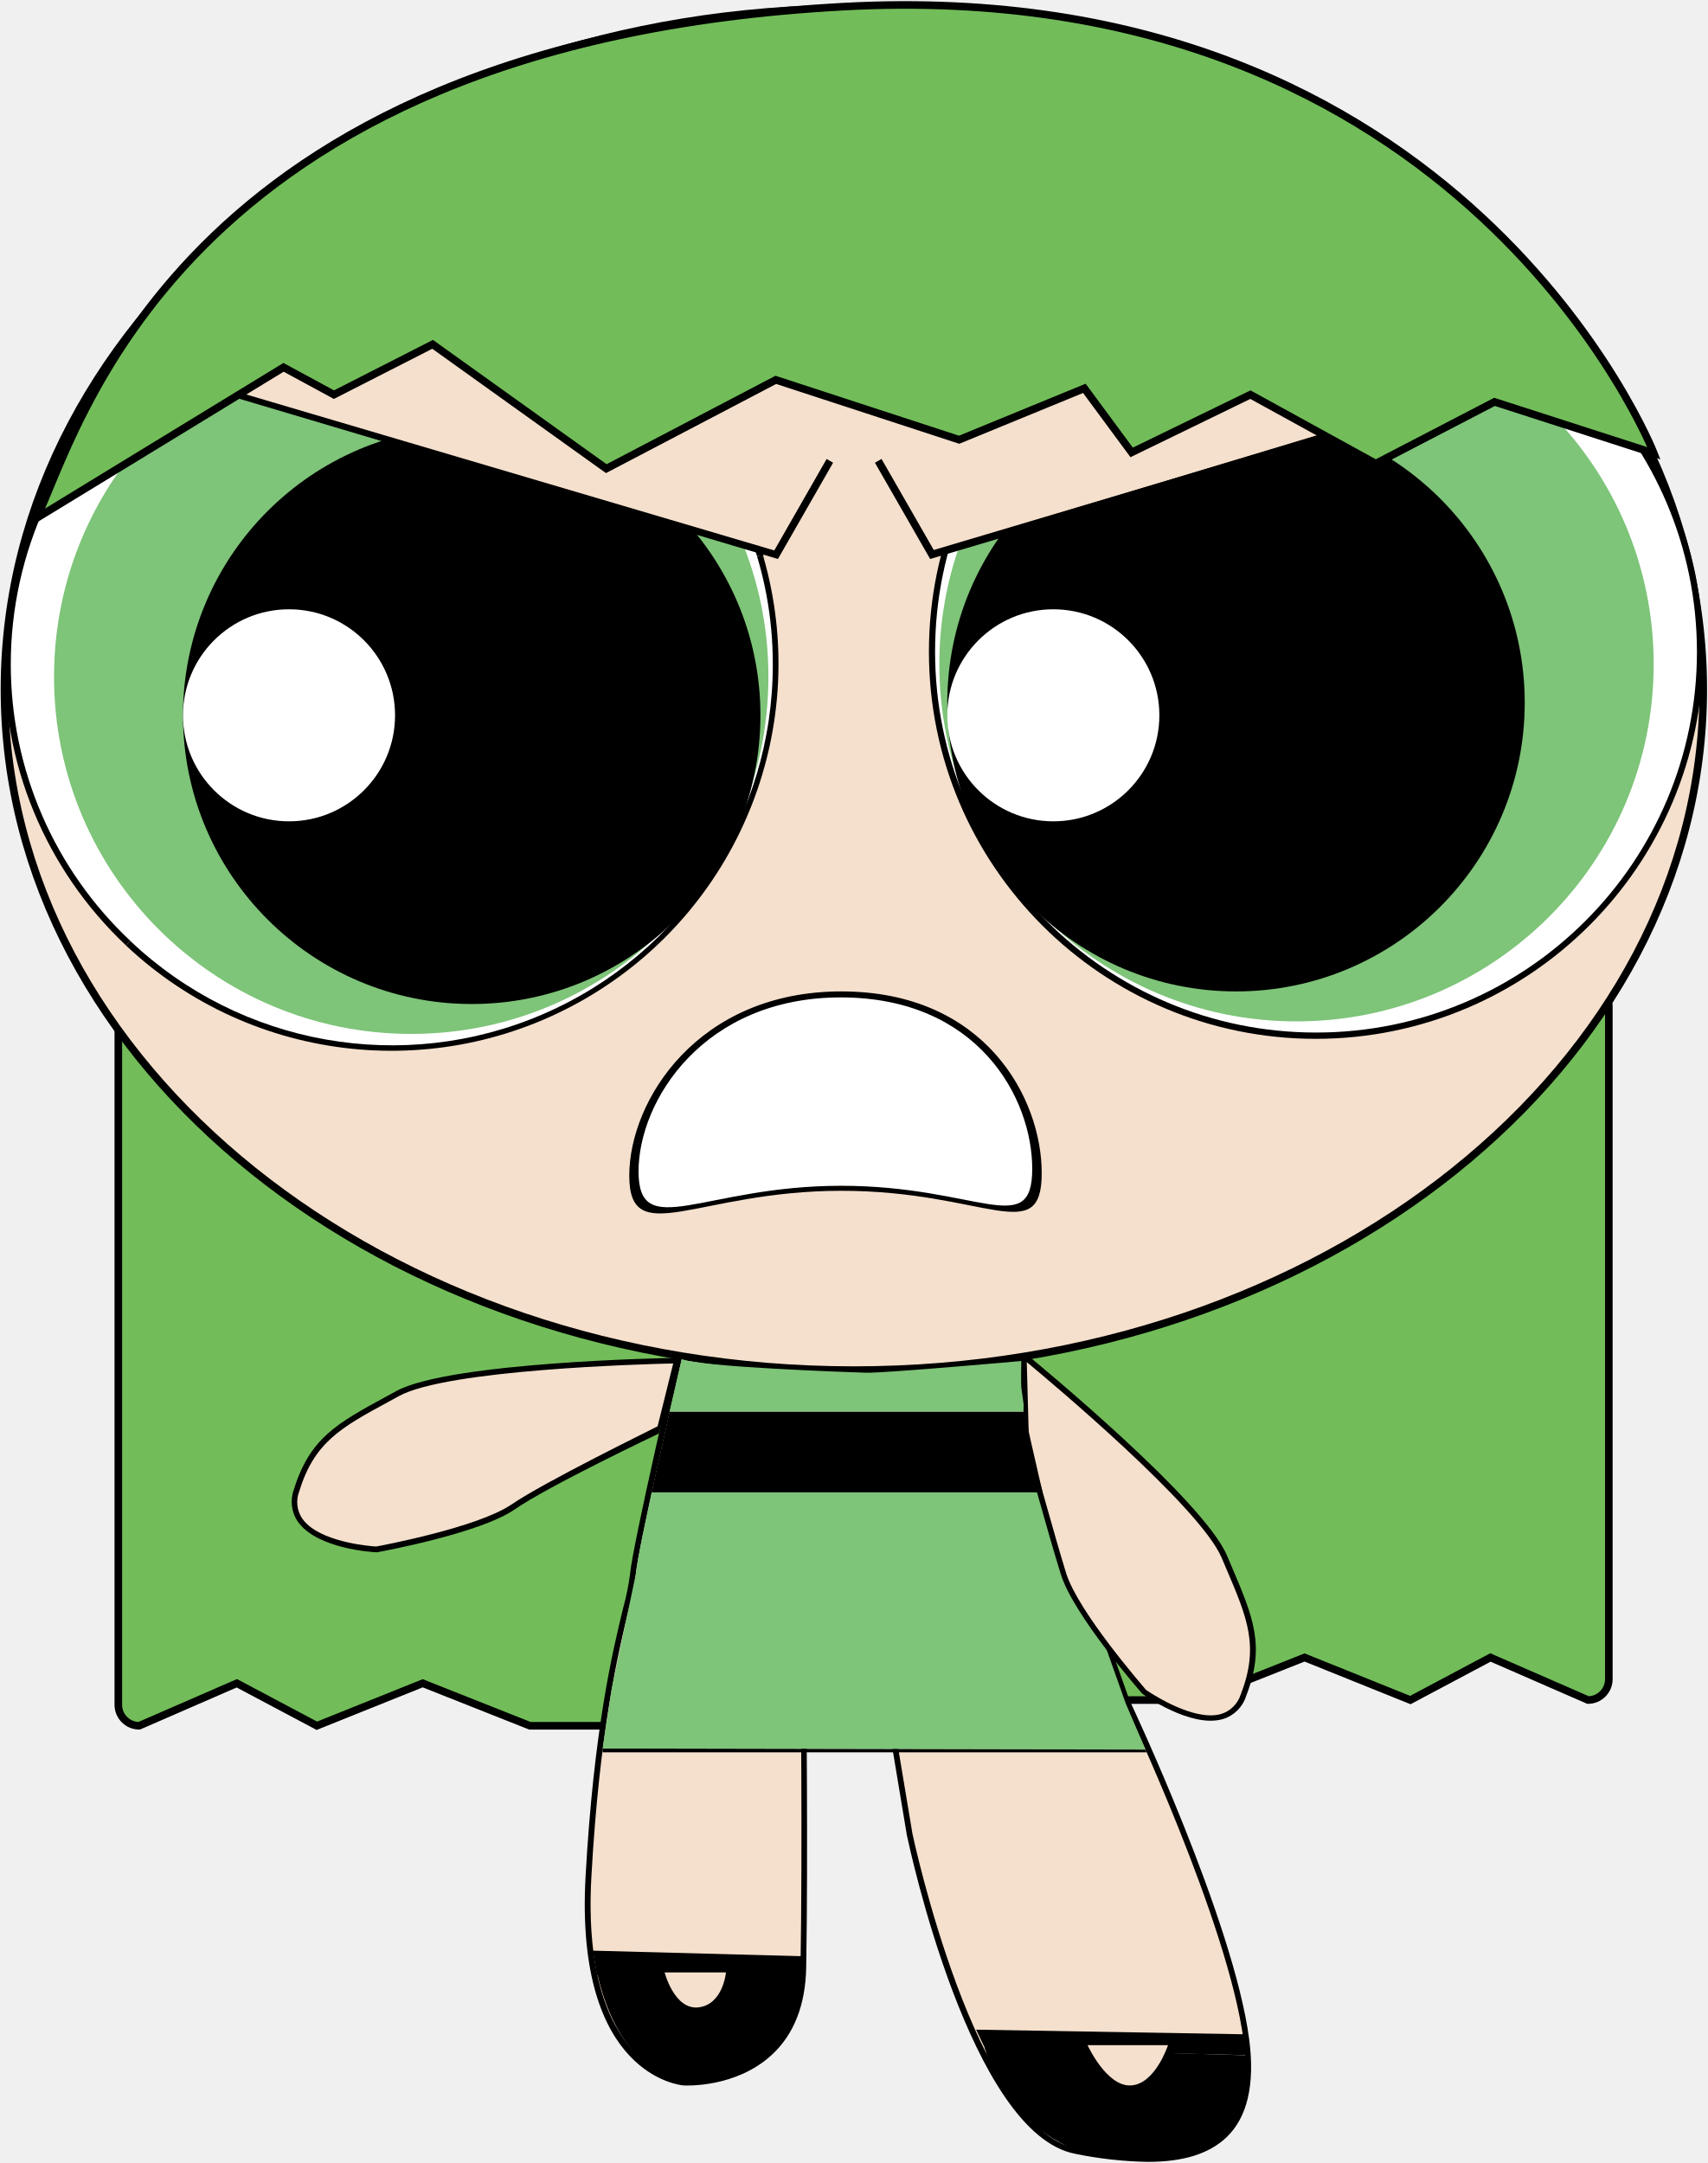
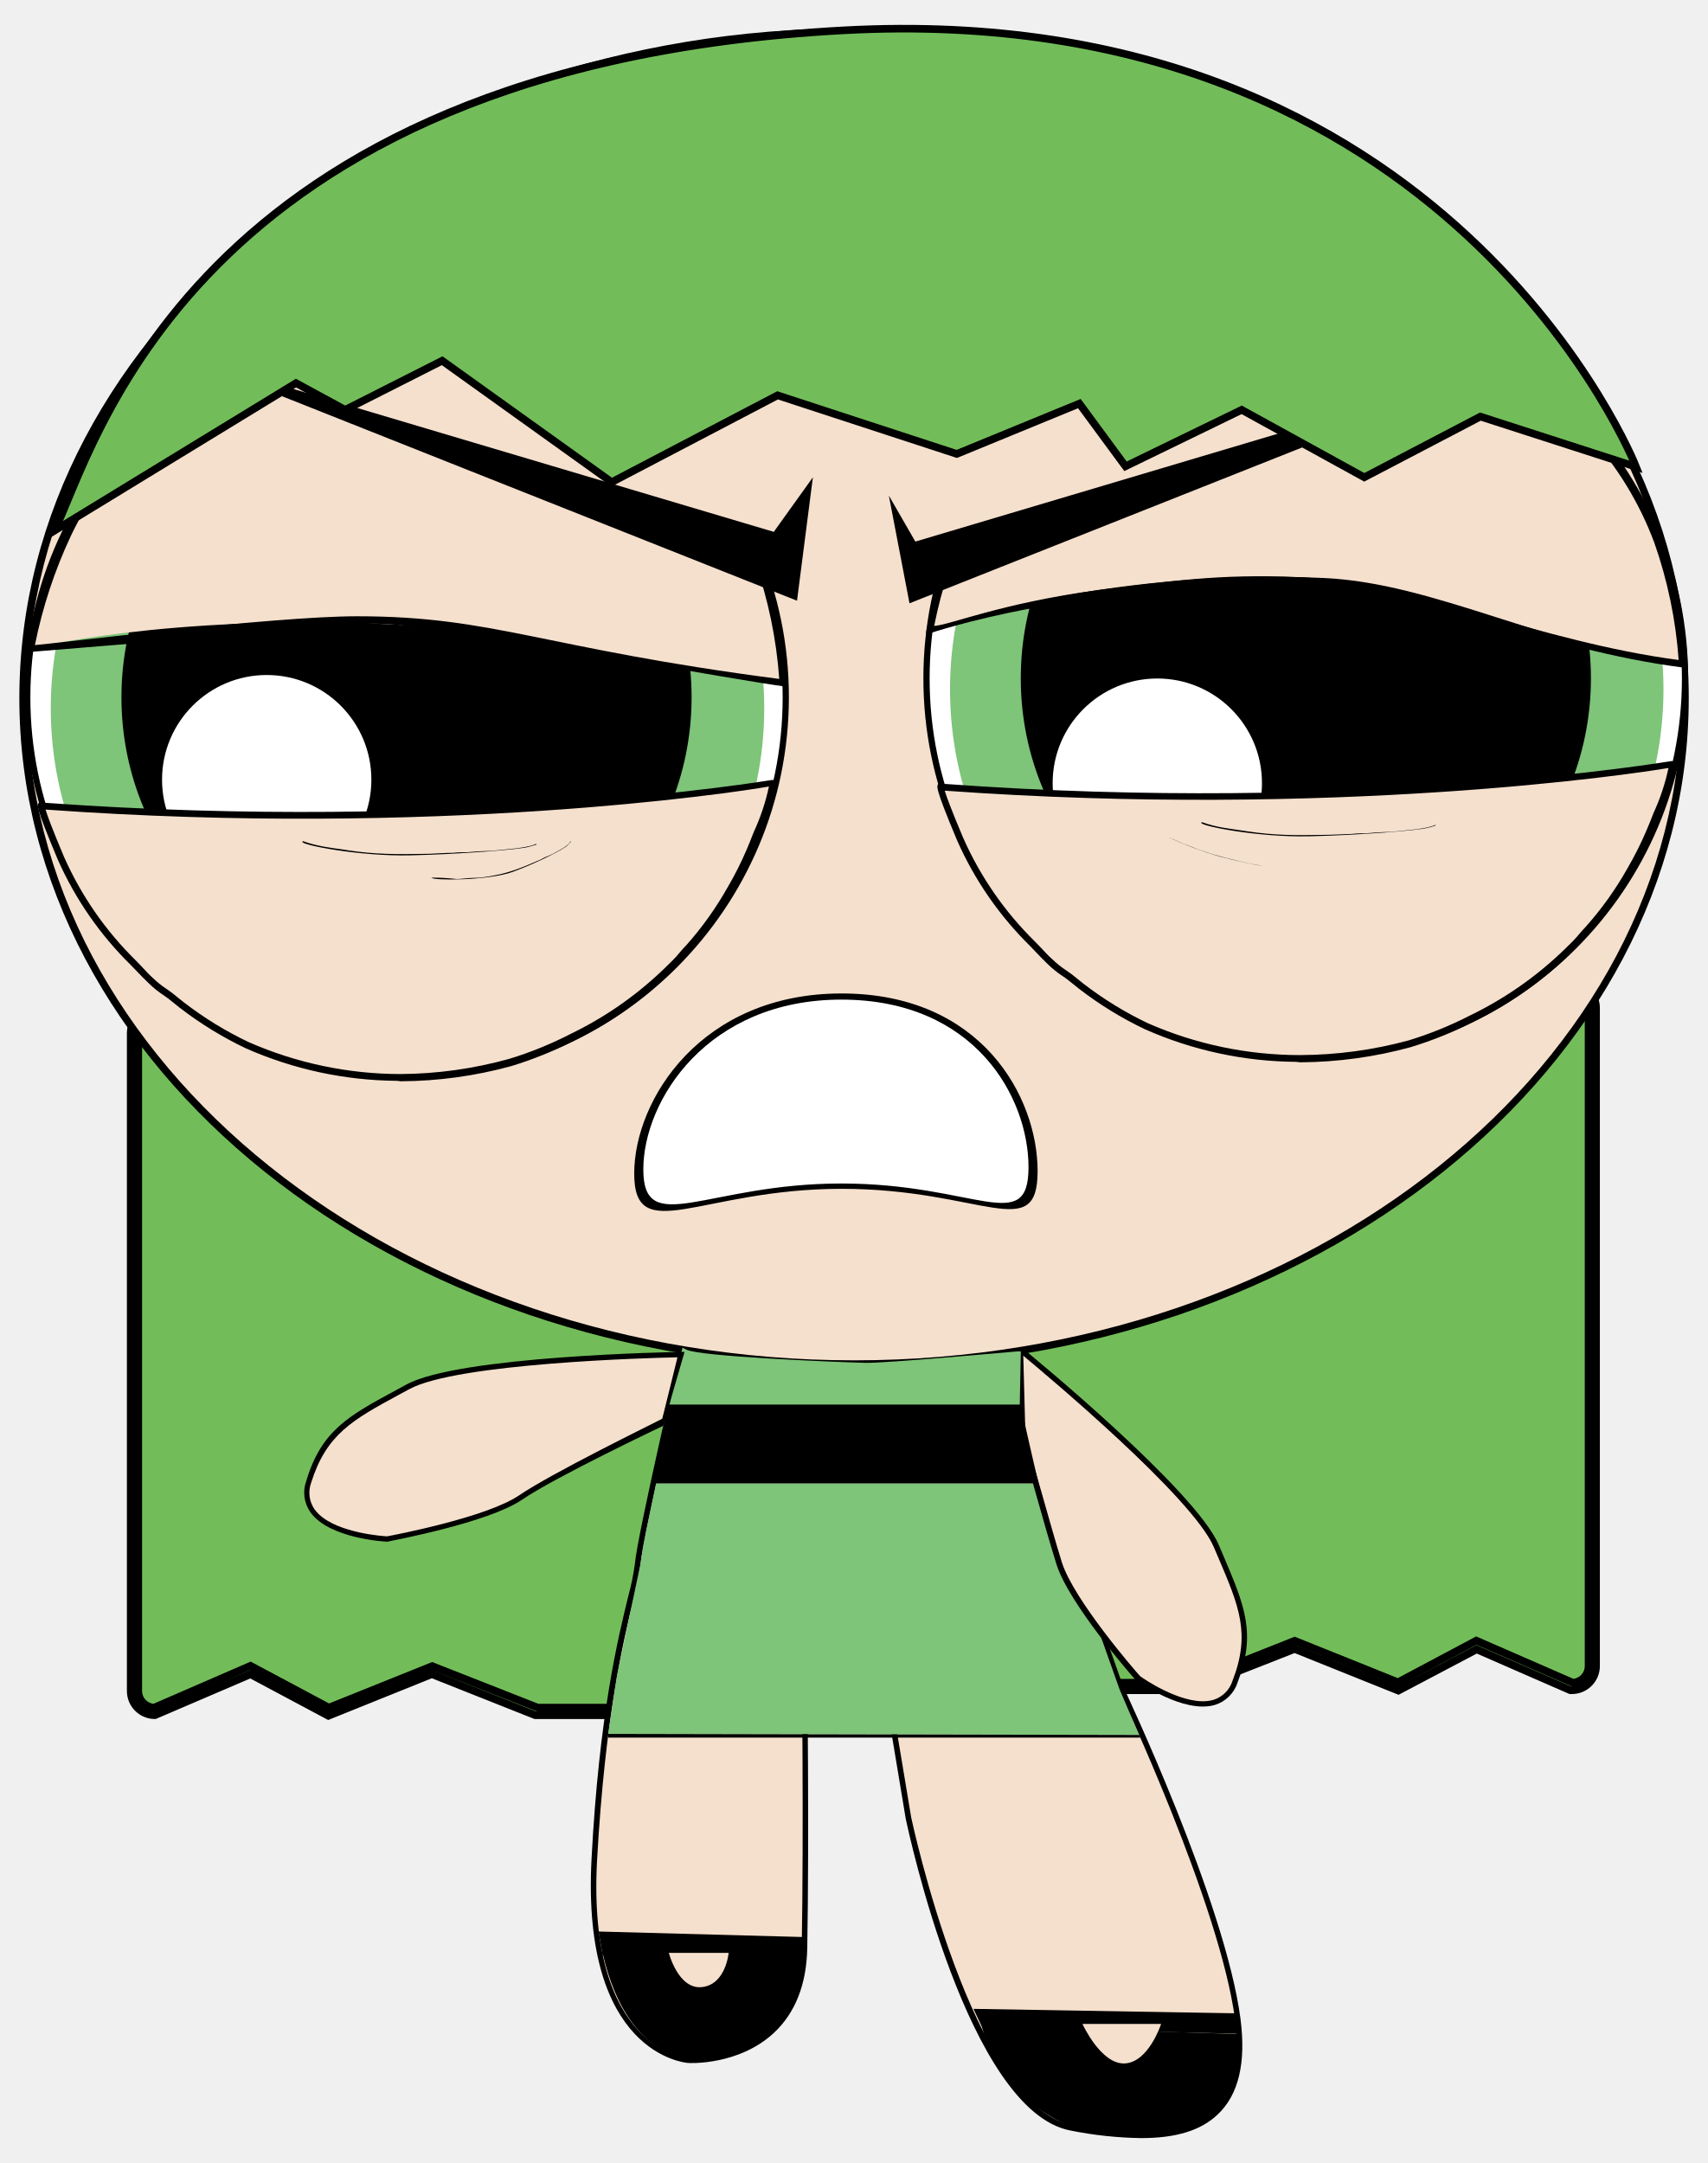
<svg xmlns="http://www.w3.org/2000/svg" width="225" height="285" viewBox="0 0 225 285">
  <defs>
-     <style>.cls-1{fill:#72bd59;}.cls-1,.cls-3{stroke:#000;stroke-miterlimit:10;}.cls-2,.cls-3{fill:#f5e0cd;}.cls-4{fill:#fff;}.cls-5{fill:#7ec479;}.cls-6{fill:none;}</style>
+     <style>.cls-1{fill:#72bd59;stroke:#000;stroke-miterlimit:10;}.cls-2{fill:#f5e0cd;}.cls-3{fill:none;}.cls-4{fill:#fff;}.cls-5{fill:#7ec479;}</style>
  </defs>
  <g id="Layer_3" data-name="Layer 3">
-     <path class="cls-1" d="M90,227.39H69.82l-14.13-5.6-13.94,5.6-10.55-5.6-12.86,5.6a2.76,2.76,0,0,1-2.75-2.75V136a2.76,2.76,0,0,1,2.75-2.75H90A2.76,2.76,0,0,1,92.77,136v88.66A2.76,2.76,0,0,1,90,227.39Z" />
-     <path class="cls-1" d="M137.54,224h20.21l14.13-5.61L185.82,224l10.55-5.61L209.23,224a2.75,2.75,0,0,0,2.74-2.75V132.59a2.75,2.75,0,0,0-2.74-2.75H137.54a2.75,2.75,0,0,0-2.74,2.75v88.66A2.75,2.75,0,0,0,137.54,224Z" />
-     <path class="cls-2" d="M90.08,176.3s-6.42,27.44-6.72,31.23S79,221,77.53,247.23s12.55,27.14,12.55,27.14,15.47.88,15.76-15.17,0-40.28,0-40.28h10.22l3.79,22.76s8.17,39.12,21.89,41.74,24.52,1.17,22.48-14.59-15.76-44.66-15.76-44.66L135.61,188,133,172.21l-43.2,2Z" />
-     <path d="M151.22,284.85a51.77,51.77,0,0,1-9.55-1.06c-13.8-2.64-21.85-40.42-22.19-42l-3.74-22.47h-9.52c0,3.15.26,25.13,0,39.91-.09,4.94-1.61,8.81-4.51,11.5-4.73,4.39-11.37,4.07-11.65,4.05s-14.37-1.21-12.91-27.54c1.08-19.38,3.59-29.77,4.95-35.35A33.33,33.33,0,0,0,83,207.5c.29-3.72,6.27-29.36,6.71-31.22l-.34-2.38,43.94-2.08L136,187.91,148.81,224c.12.26,13.75,29.1,15.78,44.74.77,5.93-.25,10.26-3,12.88C159.29,283.79,155.92,284.85,151.22,284.85Zm-45.76-66.31h10.91l3.85,23.08c.08.37,8.28,38.89,21.59,41.44,9.74,1.86,15.85,1.24,19.23-1.95,2.64-2.48,3.55-6.48,2.81-12.23-2-15.53-15.6-44.26-15.73-44.55L135.26,188.1l-2.59-15.5-42.45,2,.24,1.71,0,.07c-.06.27-6.42,27.45-6.7,31.17a32.77,32.77,0,0,1-.92,4.47c-1.34,5.56-3.85,15.91-4.92,35.22C76.48,272.8,90,274,90.1,274s6.62.32,11.11-3.85c2.74-2.55,4.17-6.24,4.26-11,.28-15.86,0-40,0-40.27Z" />
-     <ellipse class="cls-3" cx="112.5" cy="90.82" rx="111.91" ry="89.71" />
-     <circle class="cls-4" cx="173.39" cy="85.86" r="50.61" />
-     <path d="M173.39,136.88a51,51,0,1,1,51-51A51.08,51.08,0,0,1,173.39,136.88Zm0-101.21a50.19,50.19,0,1,0,50.19,50.19A50.25,50.25,0,0,0,173.39,35.67Z" />
-     <circle class="cls-5" cx="170.82" cy="87.52" r="47.06" />
-     <circle cx="162.85" cy="92.59" r="38.04" />
-     <circle class="cls-4" cx="138.78" cy="94.25" r="13.97" />
-     <circle class="cls-4" cx="51.61" cy="87.52" r="50.61" />
-     <path d="M1.42,87.52A50.13,50.13,0,0,1,19.15,49.26c-.08-.28-.16-.57-.25-.86a50.91,50.91,0,0,0-2.32,76.15c.21-.18.41-.37.61-.56A50,50,0,0,1,1.42,87.52Z" />
-     <path d="M100.62,73.35l-.89-.11A47.8,47.8,0,0,1,101,78.49a49.72,49.72,0,0,1,.82,9A50.15,50.15,0,0,1,17.19,124c-.2.19-.4.38-.61.56a51,51,0,0,0,84-51.2Z" />
-     <path d="M24.11,45.55A50.15,50.15,0,0,1,99.73,73.24l.89.11A51,51,0,0,0,18.9,48.4c.09.29.17.58.25.86A51.2,51.2,0,0,1,24.11,45.55Z" />
-     <circle class="cls-5" cx="54.18" cy="89.17" r="47.06" />
-     <circle cx="62.15" cy="94.25" r="38.04" />
-     <circle class="cls-4" cx="38.08" cy="94.25" r="13.97" />
-     <polygon class="cls-3" points="21.68 49.09 102.26 73.06 109.33 60.72 102.26 73.06 21.68 49.09" />
-     <path class="cls-2" d="M102,72.52l8.1-14.17S92.6,33.68,61.88,36.09,16.14,47.16,16.14,47.16" />
-     <path class="cls-2" d="M123.28,72.52l-8.1-14.17s17.48-24.67,48.21-22.26S207.8,47,207.8,47" />
-     <polygon class="cls-3" points="203.36 49.09 122.79 73.06 115.71 60.72 122.79 73.06 203.36 49.09" />
-     <line class="cls-6" x1="98.54" y1="67.48" x2="105.06" y2="71.1" />
-     <path d="M137.25,154.57c0-9.91-7.49-23.94-26.4-23.94S82.91,145,82.91,154.9s9,2,27.94,2S137.25,164.49,137.25,154.57Z" />
-     <path class="cls-4" d="M136,154c0-9.35-7.16-22.58-25.22-22.58S84.13,145,84.13,154.36s8.62,1.88,26.68,1.88S136,163.4,136,154Z" />
-     <path class="cls-5" d="M88.22,186H135l-.44-3.2s-.06-.62,0-3.47c0,0-18,1.61-20.47,1.54s-22.12-.77-24.27-1.81l-.8,3.47Z" />
-     <polygon points="85.86 196.64 138.45 196.64 135.46 188.22 135 186.02 88.22 186.02 86.53 193.55 85.86 196.64" />
-     <polygon class="cls-5" points="80.06 230.39 150.92 230.53 148.32 224.45 138.45 196.64 85.86 196.64 84.56 202.81 84.08 205.31 83.74 207.56 80.57 222.66 79.4 230.39 80.06 230.39" />
-     <polygon points="128.61 267.43 163.91 268.04 164.3 270.79 138.15 270.16 129.9 270.16 128.61 267.43" />
-     <polygon points="78.11 257.02 105.84 257.76 105.76 260.51 85.59 260.03 78.65 260.23 78.11 257.02" />
-     <path d="M78.65,259.89l27,.26S106,273.23,92,274.32C92,274.32,82.21,275.52,78.65,259.89Z" />
-     <path d="M129.73,269.81l34.57,1s2.88,12.28-11.07,13.37a23.7,23.7,0,0,1-12.53-1.36A20.15,20.15,0,0,1,129.73,269.81Z" />
-     <path class="cls-2" d="M87.57,259.89s1.28,5,4.49,4.6,3.59-4.6,3.59-4.6Z" />
-     <path class="cls-2" d="M143.29,269.47s2.49,5.48,5.71,5.31,4.89-5.31,4.89-5.31Z" />
-     <polygon points="79.4 230.39 150.92 230.53 151.08 230.89 79.4 230.89 79.4 230.39" />
-     <path class="cls-2" d="M135.16,178.85s23,18.85,26.17,26.25c3.2,7.55,5.2,11.36,2.51,18.29s-13.06-.49-13.06-.49-8.94-10.16-10.63-15.53-4.81-19.63-4.81-19.63Z" />
-     <path d="M135,178.25l.39.32c.94.78,23.13,19,26.27,26.39l.57,1.34c2.91,6.82,4.52,10.57,1.94,17.21a4.61,4.61,0,0,1-3.06,3c-4.19,1.21-10.3-3.12-10.56-3.31l-.06-.05c-.37-.42-9-10.28-10.7-15.66s-4.81-16.87-4.88-17l-.12-1.37ZM160,226a4.9,4.9,0,0,0,.88-.16,3.93,3.93,0,0,0,2.58-2.54c2.48-6.38.91-10.05-1.93-16.7l-.57-1.34c-2.85-6.71-22.64-23.27-25.68-25.79l.31,11.34c.68,1.5,3.3,11.42,4.88,16.48s10,14.75,10.53,15.38C151.49,223,156.38,226.3,160,226Z" />
-     <path class="cls-2" d="M89.18,179.28s-29.75.49-36.8,4.35c-7.2,3.94-11.13,5.69-13.32,12.79s10.54,7.72,10.54,7.72,13.32-2.42,18-5.59,19.07-10.61,19.07-10.61Z" />
-     <path d="M86.8,188.89h0c-.14.07-14.43,6.84-19,10s-17.57,5.54-18.11,5.64H49.6c-.32,0-7.8-.42-10.33-4a4.61,4.61,0,0,1-.56-4.24c2.1-6.8,5.69-8.75,12.2-12.29l1.28-.7c7.05-3.85,35.76-4.37,37-4.39h.5ZM49.57,203.77c.82-.15,13.38-2.52,17.79-5.52s17.81-9.56,19.28-10.31l2.06-8.29c-4,.09-29.75.8-36.14,4.3l-1.28.7c-6.36,3.45-9.86,5.35-11.87,11.89a3.89,3.89,0,0,0,.44,3.59,4.17,4.17,0,0,0,.59.67C43.1,203.32,49,203.74,49.57,203.77Z" />
-     <path class="cls-1" d="M4.79,68.29,37.36,48.4,44,52,57,45.37,79.88,61.75l22.34-11.7,24.15,7.89,16.5-6.77,6.23,8.44L164.75,52l16.51,9.08,15.65-8.13,21,6.77S193-3.6,111.05.88C22.66,5.71,10.06,57.85,4.79,68.29Z" />
+     <path class="cls-1" d="M90.52,225.53H70.76l-13.82-5.48L43.3,225.53,33,220.05l-12.58,5.48a2.7,2.7,0,0,1-2.69-2.69V136.13a2.7,2.7,0,0,1,2.69-2.69H90.52a2.69,2.69,0,0,1,2.68,2.69v86.71A2.69,2.69,0,0,1,90.52,225.53Z" />
+     <path class="cls-1" d="M43.27,226.08,33,220.6,20.41,226a3.19,3.19,0,0,1-3.19-3.19V136.13a3.19,3.19,0,0,1,3.19-3.19H90.52a3.2,3.2,0,0,1,3.19,3.19v86.71A3.2,3.2,0,0,1,90.52,226l-20,0-13.63-5.41ZM70.85,225H90.52a2.2,2.2,0,0,0,2.19-2.19V136.13a2.2,2.2,0,0,0-2.19-2.19H20.41a2.2,2.2,0,0,0-2.19,2.19v86.71A2.2,2.2,0,0,0,20.31,225L33,219.49,43.33,225l13.61-5.47Z" />
+     <path class="cls-1" d="M137,222.21h19.76l13.82-5.48,13.64,5.48,10.32-5.48,12.57,5.48a2.7,2.7,0,0,0,2.69-2.69V132.81a2.7,2.7,0,0,0-2.69-2.69H137a2.7,2.7,0,0,0-2.68,2.69v86.71A2.7,2.7,0,0,0,137,222.21Z" />
+     <path class="cls-1" d="M184.24,222.76l-13.67-5.49-13.82,5.44H137a3.19,3.19,0,0,1-3.18-3.19V132.81a3.19,3.19,0,0,1,3.18-3.19H207.1a3.19,3.19,0,0,1,3.19,3.19v86.71a3.19,3.19,0,0,1-3.19,3.19l-.2,0-12.35-5.39ZM137,130.62a2.19,2.19,0,0,0-2.18,2.19v86.71a2.19,2.19,0,0,0,2.18,2.19h19.67l13.91-5.52,13.61,5.47,10.32-5.49,12.7,5.54a2.2,2.2,0,0,0,2.09-2.19V132.81a2.19,2.19,0,0,0-2.19-2.19Z" />
+     <path class="cls-2" d="M90.57,175.56S84.29,202.39,84,206.11s-4.29,13.13-5.71,38.82,12.27,26.55,12.27,26.55,15.13.86,15.42-14.85,0-39.39,0-39.39h10l3.71,22.27s8,38.25,21.41,40.82,24,1.14,22-14.28-15.41-43.67-15.41-43.67L135.1,187l-2.56-15.42-42.25,2Z" />
+     <path d="M150.37,281.72a51,51,0,0,1-9.34-1c-13.5-2.59-21.37-39.54-21.7-41.11l-3.66-22h-9.31c0,3.08.26,24.57,0,39-.08,4.83-1.57,8.61-4.4,11.25-4.62,4.29-11.12,4-11.4,3.95s-14-1.17-12.62-26.93c1-19,3.51-29.12,4.84-34.57a32.83,32.83,0,0,0,.87-4.26c.28-3.64,6.13-28.72,6.56-30.54l-.33-2.33,43-2,2.63,15.74L148,222.26c.12.24,13.45,28.45,15.44,43.75.75,5.79-.25,10-3,12.59C158.26,280.69,155,281.72,150.37,281.72Zm-44.75-64.85h10.67l3.76,22.58c.08.36,8.09,38,21.12,40.52,9.52,1.82,15.49,1.22,18.8-1.9,2.58-2.43,3.48-6.34,2.75-12-2-15.18-15.25-43.28-15.39-43.56L134.76,187.1,132.23,172l-41.52,2,.23,1.67v.06c-.06.27-6.28,26.85-6.56,30.49a33.55,33.55,0,0,1-.89,4.38c-1.32,5.43-3.77,15.55-4.82,34.44-1.39,25,11.8,26.15,11.93,26.16s6.48.31,10.86-3.77c2.68-2.49,4.09-6.09,4.17-10.71.28-15.52,0-39.15,0-39.39Z" />
+     <ellipse class="cls-2" cx="112.5" cy="91.96" rx="109.45" ry="87.74" />
+     <path d="M112.5,180.2C51.88,180.2,2.55,140.61,2.55,92S51.88,3.72,112.5,3.72s110,39.58,110,88.24S173.12,180.2,112.5,180.2Zm0-175.48C52.43,4.72,3.55,43.86,3.55,92s48.88,87.24,109,87.24,109-39.14,109-87.24S172.57,4.72,112.5,4.72Z" />
+     <line class="cls-3" x1="98.84" y1="69.14" x2="105.22" y2="72.67" />
+     <path d="M136.71,154.31c0-9.7-7.33-23.41-25.83-23.41s-27.32,14-27.32,23.74,8.82,2,27.32,2S136.71,164,136.71,154.31Z" />
+     <path class="cls-4" d="M135.51,153.79c0-9.14-7-22.08-24.66-22.08S84.76,145,84.76,154.1s8.42,1.84,26.09,1.84S135.51,162.94,135.51,153.79Z" />
+     <polyline class="cls-5" points="85.17 201.49 84.7 203.93 84.37 206.13 81.27 220.9 80.13 228.46 80.77 228.46 150.08 228.6 147.53 222.65 137.88 195.46 86.44 195.46" />
+     <path class="cls-5" d="M80.71,228h.06l68.55.13-2.25-5.24L137.53,196H86.85L85.2,204l-.34,2.18L81.76,221Z" />
+     <path class="cls-5" d="M88.76,185.07h45.75l-.44-3.14s-.06-.6,0-3.39c0,0-17.59,1.58-20,1.51s-21.64-.76-23.74-1.77l-.79,3.39Z" />
+     <path class="cls-5" d="M135.08,185.57h-47l1.84-8,.56.28c1.82.87,18.88,1.6,23.54,1.72,2.38.08,19.78-1.49,20-1.51l.55,0v.56c-.06,2.68,0,3.31,0,3.33Zm-45.69-1h44.54l-.35-2.57s-.06-.59,0-2.91c-3.06.27-17.31,1.51-19.51,1.46-.21,0-19.21-.6-23.37-1.63Z" />
+     <polygon points="85.93 195.46 137.88 195.46 134.96 187.22 134.51 185.07 88.13 185.07 86.66 192.47 85.93 195.46" />
+     <polygon points="128.26 264.69 162.78 265.28 163.16 267.97 137.59 267.36 129.51 267.36 128.26 264.69" />
+     <circle class="cls-4" cx="53.56" cy="91.88" r="49.97" />
+     <path d="M53.56,142.25a50.37,50.37,0,1,1,50.38-50.37A50.43,50.43,0,0,1,53.56,142.25Zm0-99.93a49.56,49.56,0,1,0,49.56,49.56A49.62,49.62,0,0,0,53.56,42.32Z" />
+     <circle class="cls-5" cx="53.69" cy="93.35" r="46.46" />
+     <path class="cls-5" d="M53.69,140.31a47,47,0,1,1,47-47A47,47,0,0,1,53.69,140.31Zm0-92.93a46,46,0,1,0,46,46A46,46,0,0,0,53.69,47.38Z" />
+     <circle cx="53.56" cy="91.88" r="37.56" />
+     <circle class="cls-4" cx="35.14" cy="102.73" r="13.79" />
+     <path class="cls-2" d="M4.06,85.44s18-4.46,46.55-3.22c15,.64,33.6,5.27,52.53,7.75a58.29,58.29,0,0,0-3.26-16.12,45,45,0,0,0-8.74-14.33c-.7-.8-1.37-1.63-2.1-2.42a13.72,13.72,0,0,0-1.87-1.69c-.64-.46-1.28-1.11-2.11-1.83a47.06,47.06,0,0,0-8.28-5.76,49.53,49.53,0,0,0-20-5.41,54.3,54.3,0,0,0-22.92,4A51.51,51.51,0,0,0,18,57.4,48.62,48.62,0,0,0,9,70.41,62.64,62.64,0,0,0,4.06,85.44Z" />
+     <path d="M103.6,90.48l-.52-.07c-6.67-.92-31.65-5.52-45.93-7.52-9.28-1.29-10-.46-12.06-.32-4.61.32-40.72,3.3-41,3.32l-.56,0,.09-.55A63.84,63.84,0,0,1,8.55,70.21a48.55,48.55,0,0,1,9.18-13.13l.34-.33A51,51,0,0,1,33.73,46a54.84,54.84,0,0,1,23.11-4A50,50,0,0,1,77,47.42a47.81,47.81,0,0,1,8.36,5.83l.82.73a13.38,13.38,0,0,0,1.26,1.07,13.11,13.11,0,0,1,1.93,1.75c.47.49.91,1,1.34,1.53l.78.9A45.18,45.18,0,0,1,100.3,73.7,59,59,0,0,1,103.58,90ZM47.06,81.2c18.09,0,24.33,4.19,55.61,8.26A59.3,59.3,0,0,0,99.46,74a44.3,44.3,0,0,0-8.65-14.17L90,58.9c-.43-.5-.86-1-1.32-1.5a12.49,12.49,0,0,0-1.81-1.63,13.84,13.84,0,0,1-1.33-1.14l-.8-.71a46.32,46.32,0,0,0-8.2-5.71A49.67,49.67,0,0,0,56.8,42.85,53.87,53.87,0,0,0,34.08,46.8a50.63,50.63,0,0,0-15.4,10.6l-.34.32a48.36,48.36,0,0,0-9,12.88A63.05,63.05,0,0,0,4.6,85C6.65,84.86,35.81,81.2,47.06,81.2Z" />
+     <path class="cls-2" d="M101.78,103.19s-41,7-96.16,3c0,0-1.17-1.57,2.38,6.86a44.69,44.69,0,0,0,9.55,13.79c.75.76,1.46,1.56,2.24,2.3a12.63,12.63,0,0,0,2,1.58c.66.42,1.34,1,2.21,1.71a47.58,47.58,0,0,0,8.59,5.28A49.74,49.74,0,0,0,52.8,142a55.23,55.23,0,0,0,14.44-2,48.44,48.44,0,0,0,8.21-3.34,48.06,48.06,0,0,0,12-8.27c.87-.84,1.83-1.73,2.46-2.49.35-.43.57-.66.87-1a44.18,44.18,0,0,0,5.57-7.79,42.87,42.87,0,0,0,2.53-5c.11-.28.22-.51.34-.8.19-.46.4-1,.56-1.43C102.38,103.5,101.78,103.19,101.78,103.19Z" />
+     <path d="M52.28,142.41a50.08,50.08,0,0,1-19.91-4.29,48.37,48.37,0,0,1-8.68-5.33l-.85-.68a14.66,14.66,0,0,0-1.32-1,12.59,12.59,0,0,1-2-1.63c-.5-.46-1-1-1.43-1.44-.27-.29-.55-.58-.83-.86A45.05,45.05,0,0,1,7.6,113.23c-3-7.15-2.79-7.28-2.36-7.53a.51.51,0,0,1,.58.07c54.4,3.94,95.48-2.94,95.89-3l.14,0,.14.07c.31.17,1,.5-1.79,7.25-.08.18-.16.38-.24.59s-.22.58-.33.84l-.15.36a4.48,4.48,0,0,0-.19.44,43.59,43.59,0,0,1-2.56,5.07,44,44,0,0,1-5.62,7.87l-.09.09c-.25.27-.45.49-.77.87a27.49,27.49,0,0,1-2.09,2.14l-.4.39a49,49,0,0,1-12.11,8.35,49.68,49.68,0,0,1-8.28,3.37,56.13,56.13,0,0,1-14.56,2ZM6,106.67c.21.71.8,2.36,2.43,6.22a44.19,44.19,0,0,0,9.45,13.65l.84.87c.45.48.91,1,1.39,1.42a12.49,12.49,0,0,0,1.9,1.52,15.45,15.45,0,0,1,1.4,1.07l.84.67a47,47,0,0,0,8.51,5.22,49.85,49.85,0,0,0,20,4.21,54.71,54.71,0,0,0,14.32-2,48.57,48.57,0,0,0,8.14-3.31,47.33,47.33,0,0,0,11.88-8.19l.41-.39c.73-.71,1.5-1.44,2-2.07.33-.4.54-.62.8-.91l.09-.08a44,44,0,0,0,5.5-7.71,43.32,43.32,0,0,0,2.51-5c.06-.17.13-.31.19-.46l.15-.35c.11-.26.22-.54.32-.82l.24-.6a28.11,28.11,0,0,0,2-6C96.65,104.47,57.24,110.36,6,106.67Z" />
+     <path d="M70.66,111.27c0-.3.13.3-3.9.64-.85.07-1.54.2-3.19.24l-1,.06-1,.08c-.63,0-1.24,0-1.9.08-.92,0-2.21.09-3.19.13-1.28,0-4,.08-5.62,0a42.36,42.36,0,0,1-4.93-.45c-.84-.15-1.85-.25-2.63-.39a19.6,19.6,0,0,1-2.68-.59c-.91-.33-.75-.24-.77-.13-.06.39,7.37,1.9,14.2,1.76,6.53-.14,14.72-.8,15.6-1.12.15-.06.88-.23,1.07-.3Z" />
+     <circle class="cls-4" cx="172.05" cy="89.38" r="49.97" />
+     <path d="M172.05,139.76a50.38,50.38,0,1,1,50.37-50.38A50.44,50.44,0,0,1,172.05,139.76Zm0-99.93A49.56,49.56,0,1,0,221.6,89.38,49.61,49.61,0,0,0,172.05,39.83Z" />
+     <circle class="cls-5" cx="172.17" cy="90.85" r="46.46" />
+     <path class="cls-5" d="M172.17,137.82a47,47,0,1,1,47-47A47,47,0,0,1,172.17,137.82Zm0-92.93a46,46,0,1,0,46,46A46,46,0,0,0,172.17,44.89Z" />
+     <circle cx="172.05" cy="89.38" r="37.56" />
+     <circle class="cls-4" cx="152.48" cy="103.19" r="13.79" />
+     <path class="cls-2" d="M122.55,82.94s22.23-8.16,51.93-6.78c14.54.68,29.11,9,47.14,11.31a57.85,57.85,0,0,0-3.26-16.12A44.79,44.79,0,0,0,209.63,57c-.7-.8-1.37-1.64-2.11-2.43a13.65,13.65,0,0,0-1.87-1.68c-.64-.46-1.28-1.12-2.11-1.84a47,47,0,0,0-8.27-5.76,49.77,49.77,0,0,0-20-5.41,54.3,54.3,0,0,0-22.92,4,51.28,51.28,0,0,0-15.86,11,48.41,48.41,0,0,0-9.09,13A62.35,62.35,0,0,0,122.55,82.94Z" />
+     <path d="M222.08,88l-.52-.07c-18.25-2.39-33.14-9.78-47.86-10.45-.69,0-3,.31-3.68.28-27.84-1.17-47.16,5.63-47.45,5.65l-.56,0,.1-.55A63.7,63.7,0,0,1,127,67.71a48.77,48.77,0,0,1,9.18-13.13l.34-.32a51.3,51.3,0,0,1,15.66-10.77,54.73,54.73,0,0,1,23.11-4,49.74,49.74,0,0,1,20.16,5.46,47.59,47.59,0,0,1,8.36,5.82c.29.25.56.5.81.73a15.06,15.06,0,0,0,1.26,1.08,13.55,13.55,0,0,1,1.94,1.74c.46.5.9,1,1.34,1.53.25.3.51.61.77.9a45,45,0,0,1,8.82,14.47,59.8,59.8,0,0,1,3.29,16.26ZM144.66,77.75c9.25-1.12,15.84-2.19,26.51-1.7,14.59.66,31.91,8.56,50,10.91a59.25,59.25,0,0,0-3.21-15.46,43.88,43.88,0,0,0-8.65-14.18l-.78-.91c-.43-.51-.86-1-1.31-1.5a13,13,0,0,0-1.81-1.63,15.74,15.74,0,0,1-1.34-1.14c-.25-.23-.51-.47-.8-.72a46.61,46.61,0,0,0-8.19-5.71,49.67,49.67,0,0,0-19.78-5.36,53.9,53.9,0,0,0-22.72,4A50.26,50.26,0,0,0,137.17,54.9l-.35.32a48.82,48.82,0,0,0-9,12.88,62.34,62.34,0,0,0-4.74,14.37C125.13,82.37,131.82,79.49,144.66,77.75Z" />
+     <path class="cls-2" d="M220.26,100.69s-41,7-96.16,3c0,0-1.17-1.58,2.39,6.85a45,45,0,0,0,9.54,13.8c.75.75,1.46,1.55,2.24,2.29a13.12,13.12,0,0,0,2,1.58c.66.42,1.34,1,2.21,1.71a47,47,0,0,0,8.59,5.28,50,50,0,0,0,20.25,4.25,55.71,55.71,0,0,0,14.44-2,48.29,48.29,0,0,0,8.21-3.34,47.53,47.53,0,0,0,12-8.27c.87-.84,1.83-1.73,2.46-2.49.36-.43.57-.66.87-1a42.82,42.82,0,0,0,5.57-7.79,43.53,43.53,0,0,0,2.53-5l.34-.8c.19-.46.4-1,.57-1.43C220.86,101,220.26,100.69,220.26,100.69Z" />
+     <path d="M170.76,139.91a50,50,0,0,1-19.9-4.29,47.46,47.46,0,0,1-8.68-5.33l-.85-.68c-.49-.4-.92-.74-1.33-1a13.54,13.54,0,0,1-2-1.62c-.49-.47-1-1-1.43-1.45-.27-.29-.54-.58-.82-.86a45.06,45.06,0,0,1-9.64-13.93c-3-7.15-2.78-7.29-2.36-7.53a.5.5,0,0,1,.58.06c54.4,4,95.48-2.94,95.89-3l.15,0,.13.07c.31.16,1,.5-1.79,7.24l-.23.59c-.11.29-.23.58-.34.85l-.15.35c-.06.15-.12.29-.19.44a44.37,44.37,0,0,1-2.55,5.07,45,45,0,0,1-5.63,7.88l-.08.08c-.26.27-.46.49-.78.87a27.51,27.51,0,0,1-2.09,2.15l-.4.38a48.64,48.64,0,0,1-12.1,8.35,49.32,49.32,0,0,1-8.29,3.37,56.13,56.13,0,0,1-14.56,2Zm-46.29-35.73c.21.7.8,2.36,2.43,6.21a44.23,44.23,0,0,0,9.45,13.66q.42.42.84.87c.45.47.91,1,1.39,1.41a12.61,12.61,0,0,0,1.9,1.53,15.25,15.25,0,0,1,1.41,1.06c.26.21.53.44.83.67a47.08,47.08,0,0,0,8.51,5.23,49.82,49.82,0,0,0,20.05,4.2,55.29,55.29,0,0,0,14.33-1.94,49.3,49.3,0,0,0,8.13-3.31,47.6,47.6,0,0,0,11.89-8.2l.4-.38c.74-.71,1.5-1.45,2-2.07.33-.4.54-.63.81-.91l.08-.09a43.71,43.71,0,0,0,5.5-7.7,44.32,44.32,0,0,0,2.51-5l.19-.46.15-.35c.11-.25.22-.54.33-.82l.23-.6a28.11,28.11,0,0,0,2-6C215.13,102,175.73,107.86,124.47,104.18Z" />
+     <path d="M189.14,108.77c0-.3.13.3-3.9.64-.85.07-1.53.2-3.19.24l-1,.06-1.05.09c-.63,0-1.24,0-1.9.08l-3.18.12c-1.29,0-4.06.08-5.63,0a42.61,42.61,0,0,1-4.93-.46c-.83-.14-1.84-.25-2.63-.39a18.21,18.21,0,0,1-2.68-.59c-.9-.32-.75-.23-.76-.13-.07.39,7.36,1.91,14.19,1.76,6.53-.14,14.72-.8,15.6-1.12.15,0,.88-.23,1.07-.3C189.15,108.76,189.14,108.78,189.14,108.77Z" />
+     <polygon points="78.87 254.5 105.99 255.23 105.91 257.92 86.18 257.45 79.4 257.64 78.87 254.5" />
+     <path d="M79.39,257.31l26.41.26s.31,12.79-13.33,13.86C92.47,271.43,82.87,272.6,79.39,257.31Z" />
+     <path d="M129.35,267l33.81,1s2.82,12-10.83,13.08a23.07,23.07,0,0,1-12.25-1.33A19.73,19.73,0,0,1,129.35,267Z" />
+     <path class="cls-2" d="M88.12,257.31s1.25,4.88,4.39,4.51S96,257.31,96,257.31Z" />
+     <path class="cls-2" d="M142.62,266.68s2.43,5.36,5.58,5.2,4.78-5.2,4.78-5.2Z" />
+     <polygon points="80.13 228.46 150.08 228.6 150.23 228.95 80.13 228.95 80.13 228.46" />
+     <path class="cls-2" d="M134.66,178.05s22.52,18.44,25.59,25.67c3.14,7.39,5.09,11.12,2.46,17.89s-12.77-.48-12.77-.48-8.75-9.93-10.4-15.19-4.7-19.19-4.7-19.19Z" />
+     <path d="M134.51,177.47l.38.32c.93.75,22.63,18.57,25.7,25.8l.56,1.31c2.84,6.67,4.41,10.34,1.89,16.83a4.53,4.53,0,0,1-3,2.92c-4.09,1.18-10.07-3.06-10.33-3.24l-.05,0c-.36-.41-8.82-10.05-10.47-15.31s-4.71-16.51-4.77-16.65l-.12-1.34ZM159,224.14a5,5,0,0,0,.86-.16,3.83,3.83,0,0,0,2.52-2.49c2.42-6.23.89-9.82-1.89-16.32l-.56-1.31c-2.78-6.57-22.14-22.76-25.11-25.23l.3,11.09c.67,1.47,3.23,11.17,4.78,16.12s9.76,14.42,10.3,15C150.63,221.18,155.42,224.46,159,224.14Z" />
+     <path class="cls-2" d="M89.7,178.47s-29.11.49-36,4.26c-7,3.85-10.88,5.56-13,12.51S51,202.78,51,202.78s13-2.36,17.58-5.46,18.65-10.38,18.65-10.38Z" />
+     <path d="M87.37,187.87h0c-.14.07-14.12,6.69-18.6,9.74S51.59,203,51.06,203.13H51c-.31,0-7.63-.41-10.1-3.87a4.49,4.49,0,0,1-.54-4.15c2-6.65,5.56-8.56,11.93-12l1.25-.68c6.89-3.77,35-4.28,36.16-4.3h.49ZM51,202.43c.8-.15,13.09-2.47,17.41-5.41s17.41-9.34,18.85-10.08l2-8.1c-3.86.08-29.09.78-35.34,4.2l-1.26.68C46.41,187.1,43,189,41,195.35a3.84,3.84,0,0,0,.44,3.52,5.08,5.08,0,0,0,.58.66C44.63,202,50.41,202.4,51,202.43Z" />
+     <path class="cls-2" d="M101.28,72.65l7.41-14.54S92.1,34.66,62.05,37,19.64,48.69,19.64,48.69" />
+     <path class="cls-2" d="M125.85,74.81l-7.41-14.54S135,36.82,165.07,39.18s42.42,11.67,42.42,11.67" />
+     <polygon points="23.14 46.64 105.01 79.15 107.1 62.89 101.95 70.08 23.14 46.64" />
+     <polygon points="199.4 47.91 119.83 79.49 117.11 65.3 120.6 71.36 199.4 47.91" />
+     <path class="cls-1" d="M7.16,69.93,39,50.48,45.48,54l12.78-6.47,22.33,16,21.86-11.44,23.61,7.72,16.15-6.63,6.08,8.26L163.6,54l16.15,8.89,15.3-8,20.51,6.62S191.22-.38,111.08,4C24.64,8.73,12.32,59.72,7.16,69.93Z" />
+     <path d="M75.23,110.91c-.08-.29.14.27-1.71,1.22a10.37,10.37,0,0,1-1.47.73c-.08,0-.41.18-.48.21s-.32.18-.48.25-.59.23-.89.37-1,.43-1.5.62a21.1,21.1,0,0,1-2.71.86c-.62.13-1.34.29-2.27.41a8.31,8.31,0,0,1-1.39.09c-.55,0-1.75.17-2.18.15a27.57,27.57,0,0,0-3.29-.18c0,.39,7.48.42,10.72-.77s6.86-3.05,7.2-3.5c.06-.08.37-.36.44-.46Z" />
+     <path d="M166.4,114.07c0-.08,0,.08-1.34-.21-.29-.06-.53-.09-1.08-.23l-.35-.08-.35-.08-.64-.16-1.07-.26c-.43-.11-1.35-.36-1.87-.52l-1.51-.5c-.29-.1-.62-.22-.87-.33s-1.13-.41-1.39-.53c-.48-.2-2-.88-2-.86a47.77,47.77,0,0,0,6.81,2.56c2.18.57,4.95,1.17,5.26,1.17l.38,0Z" />
  </g>
</svg>
